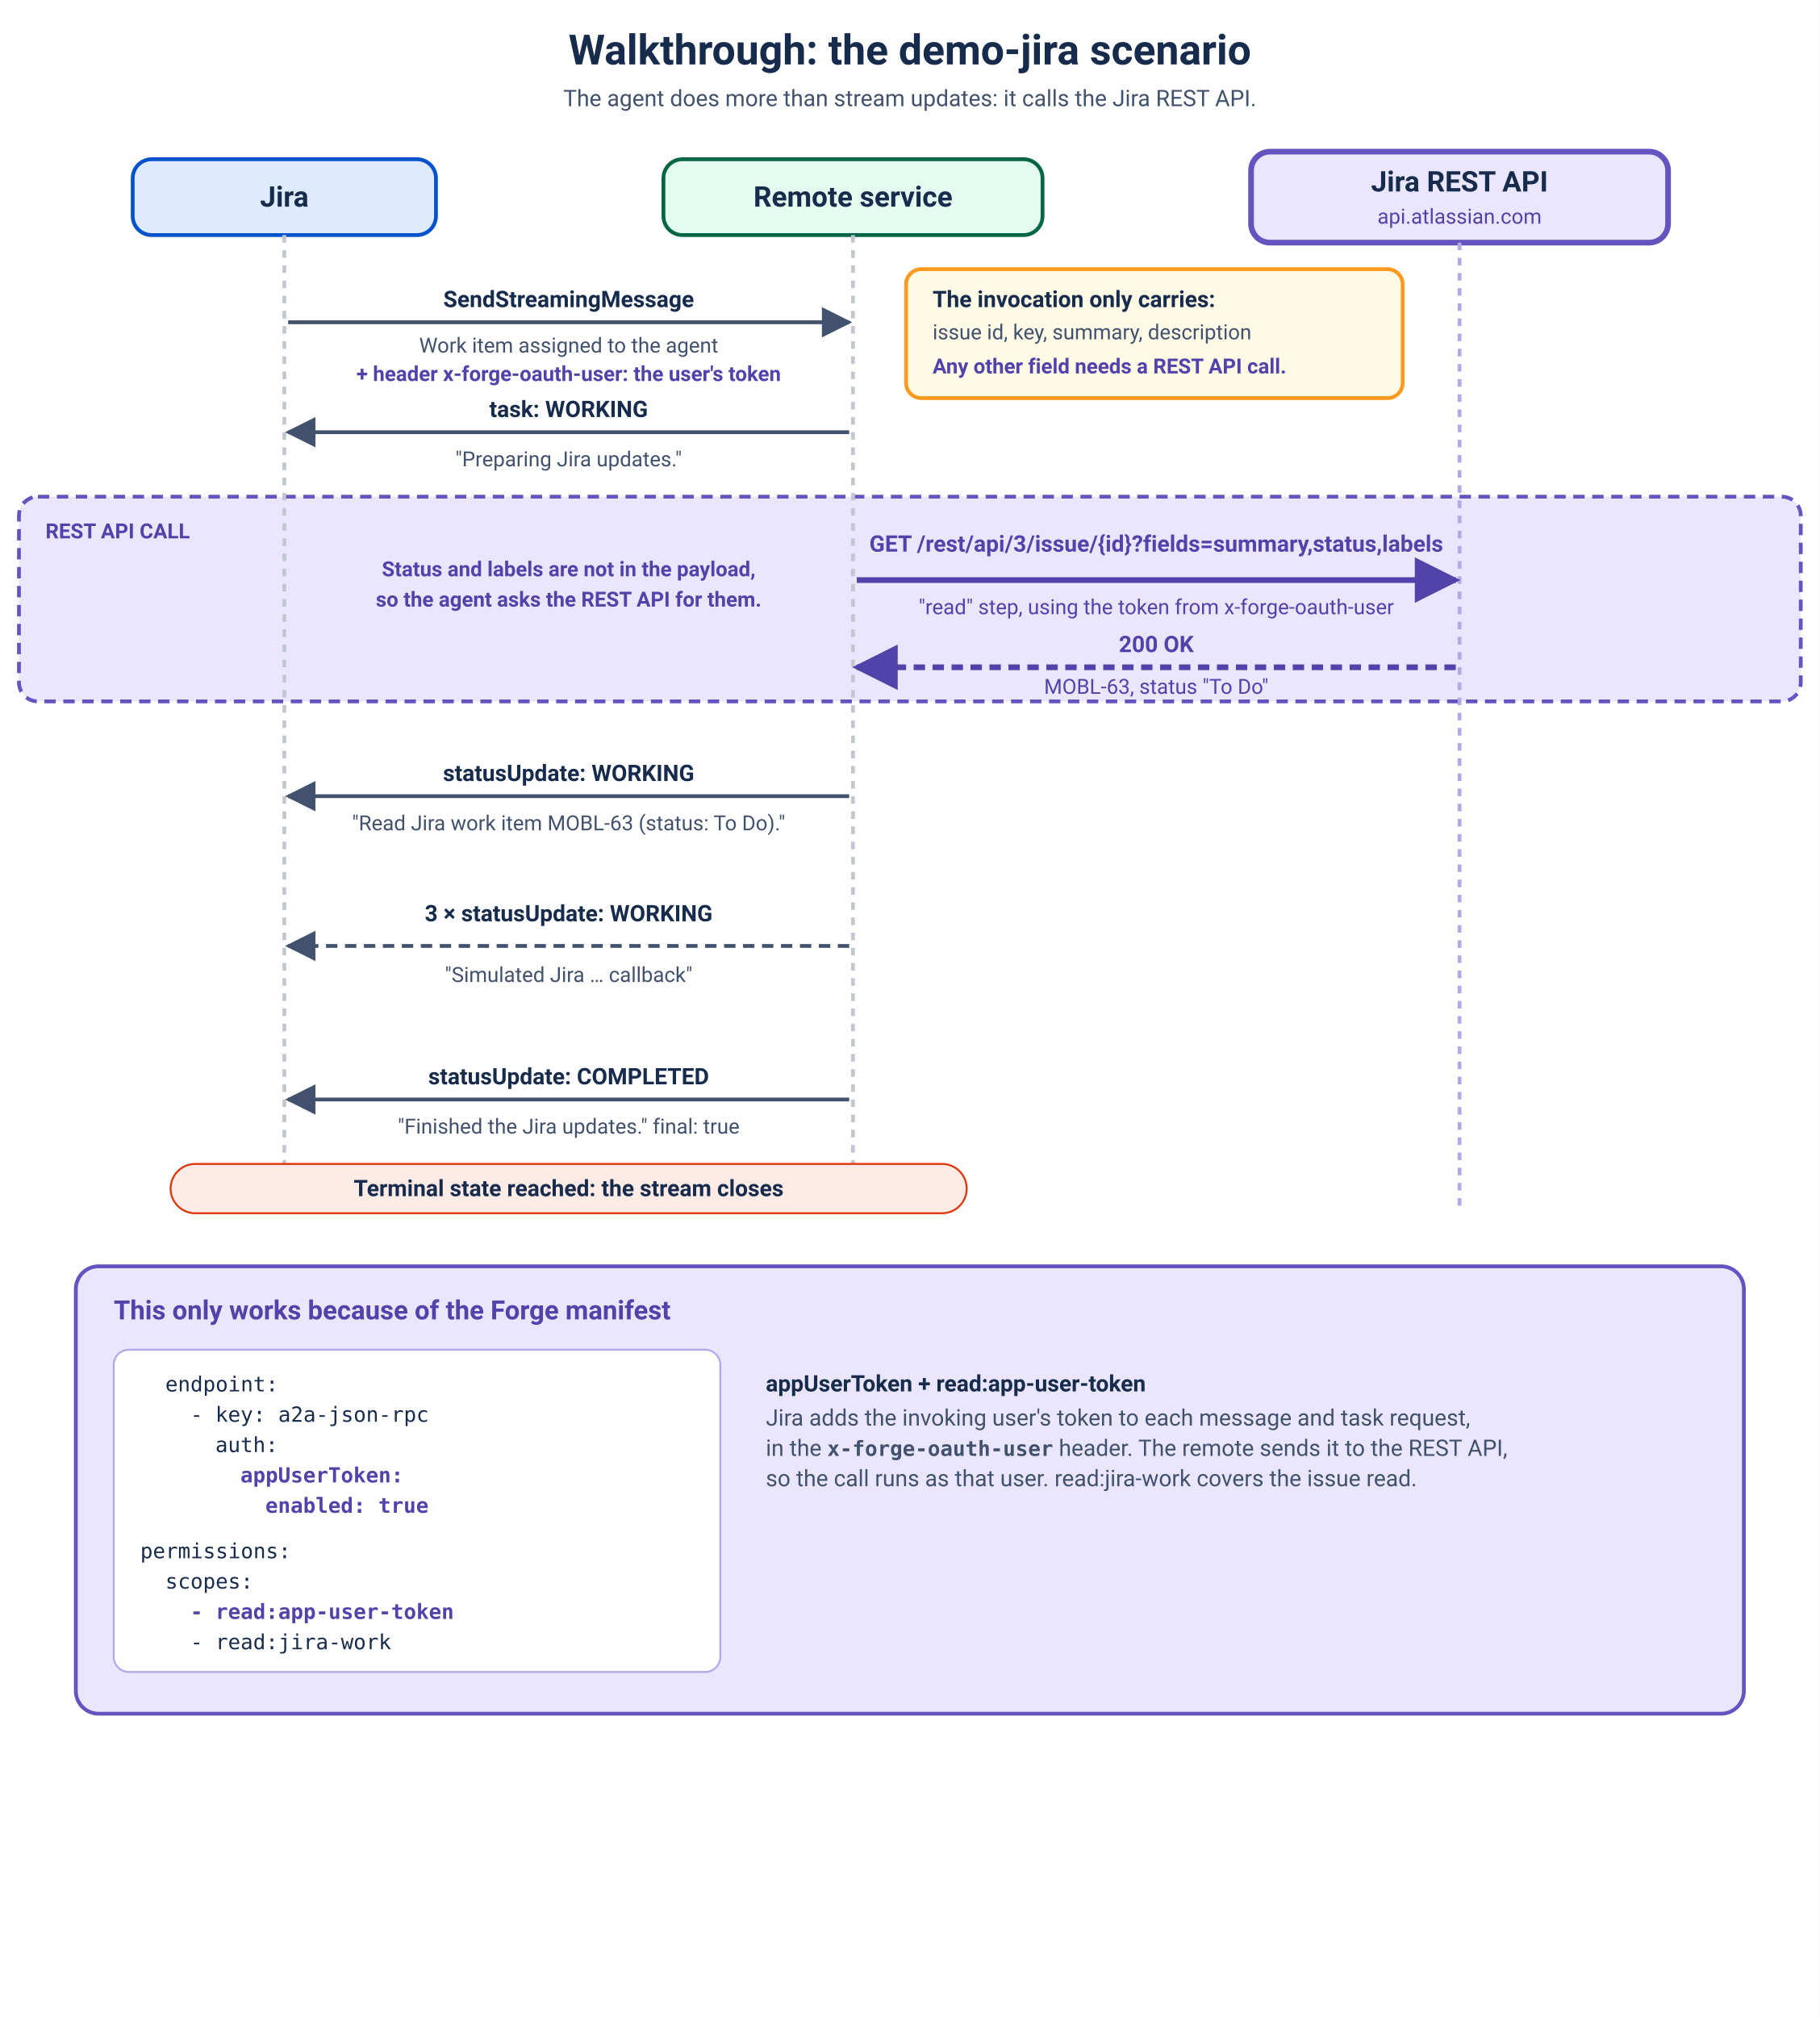
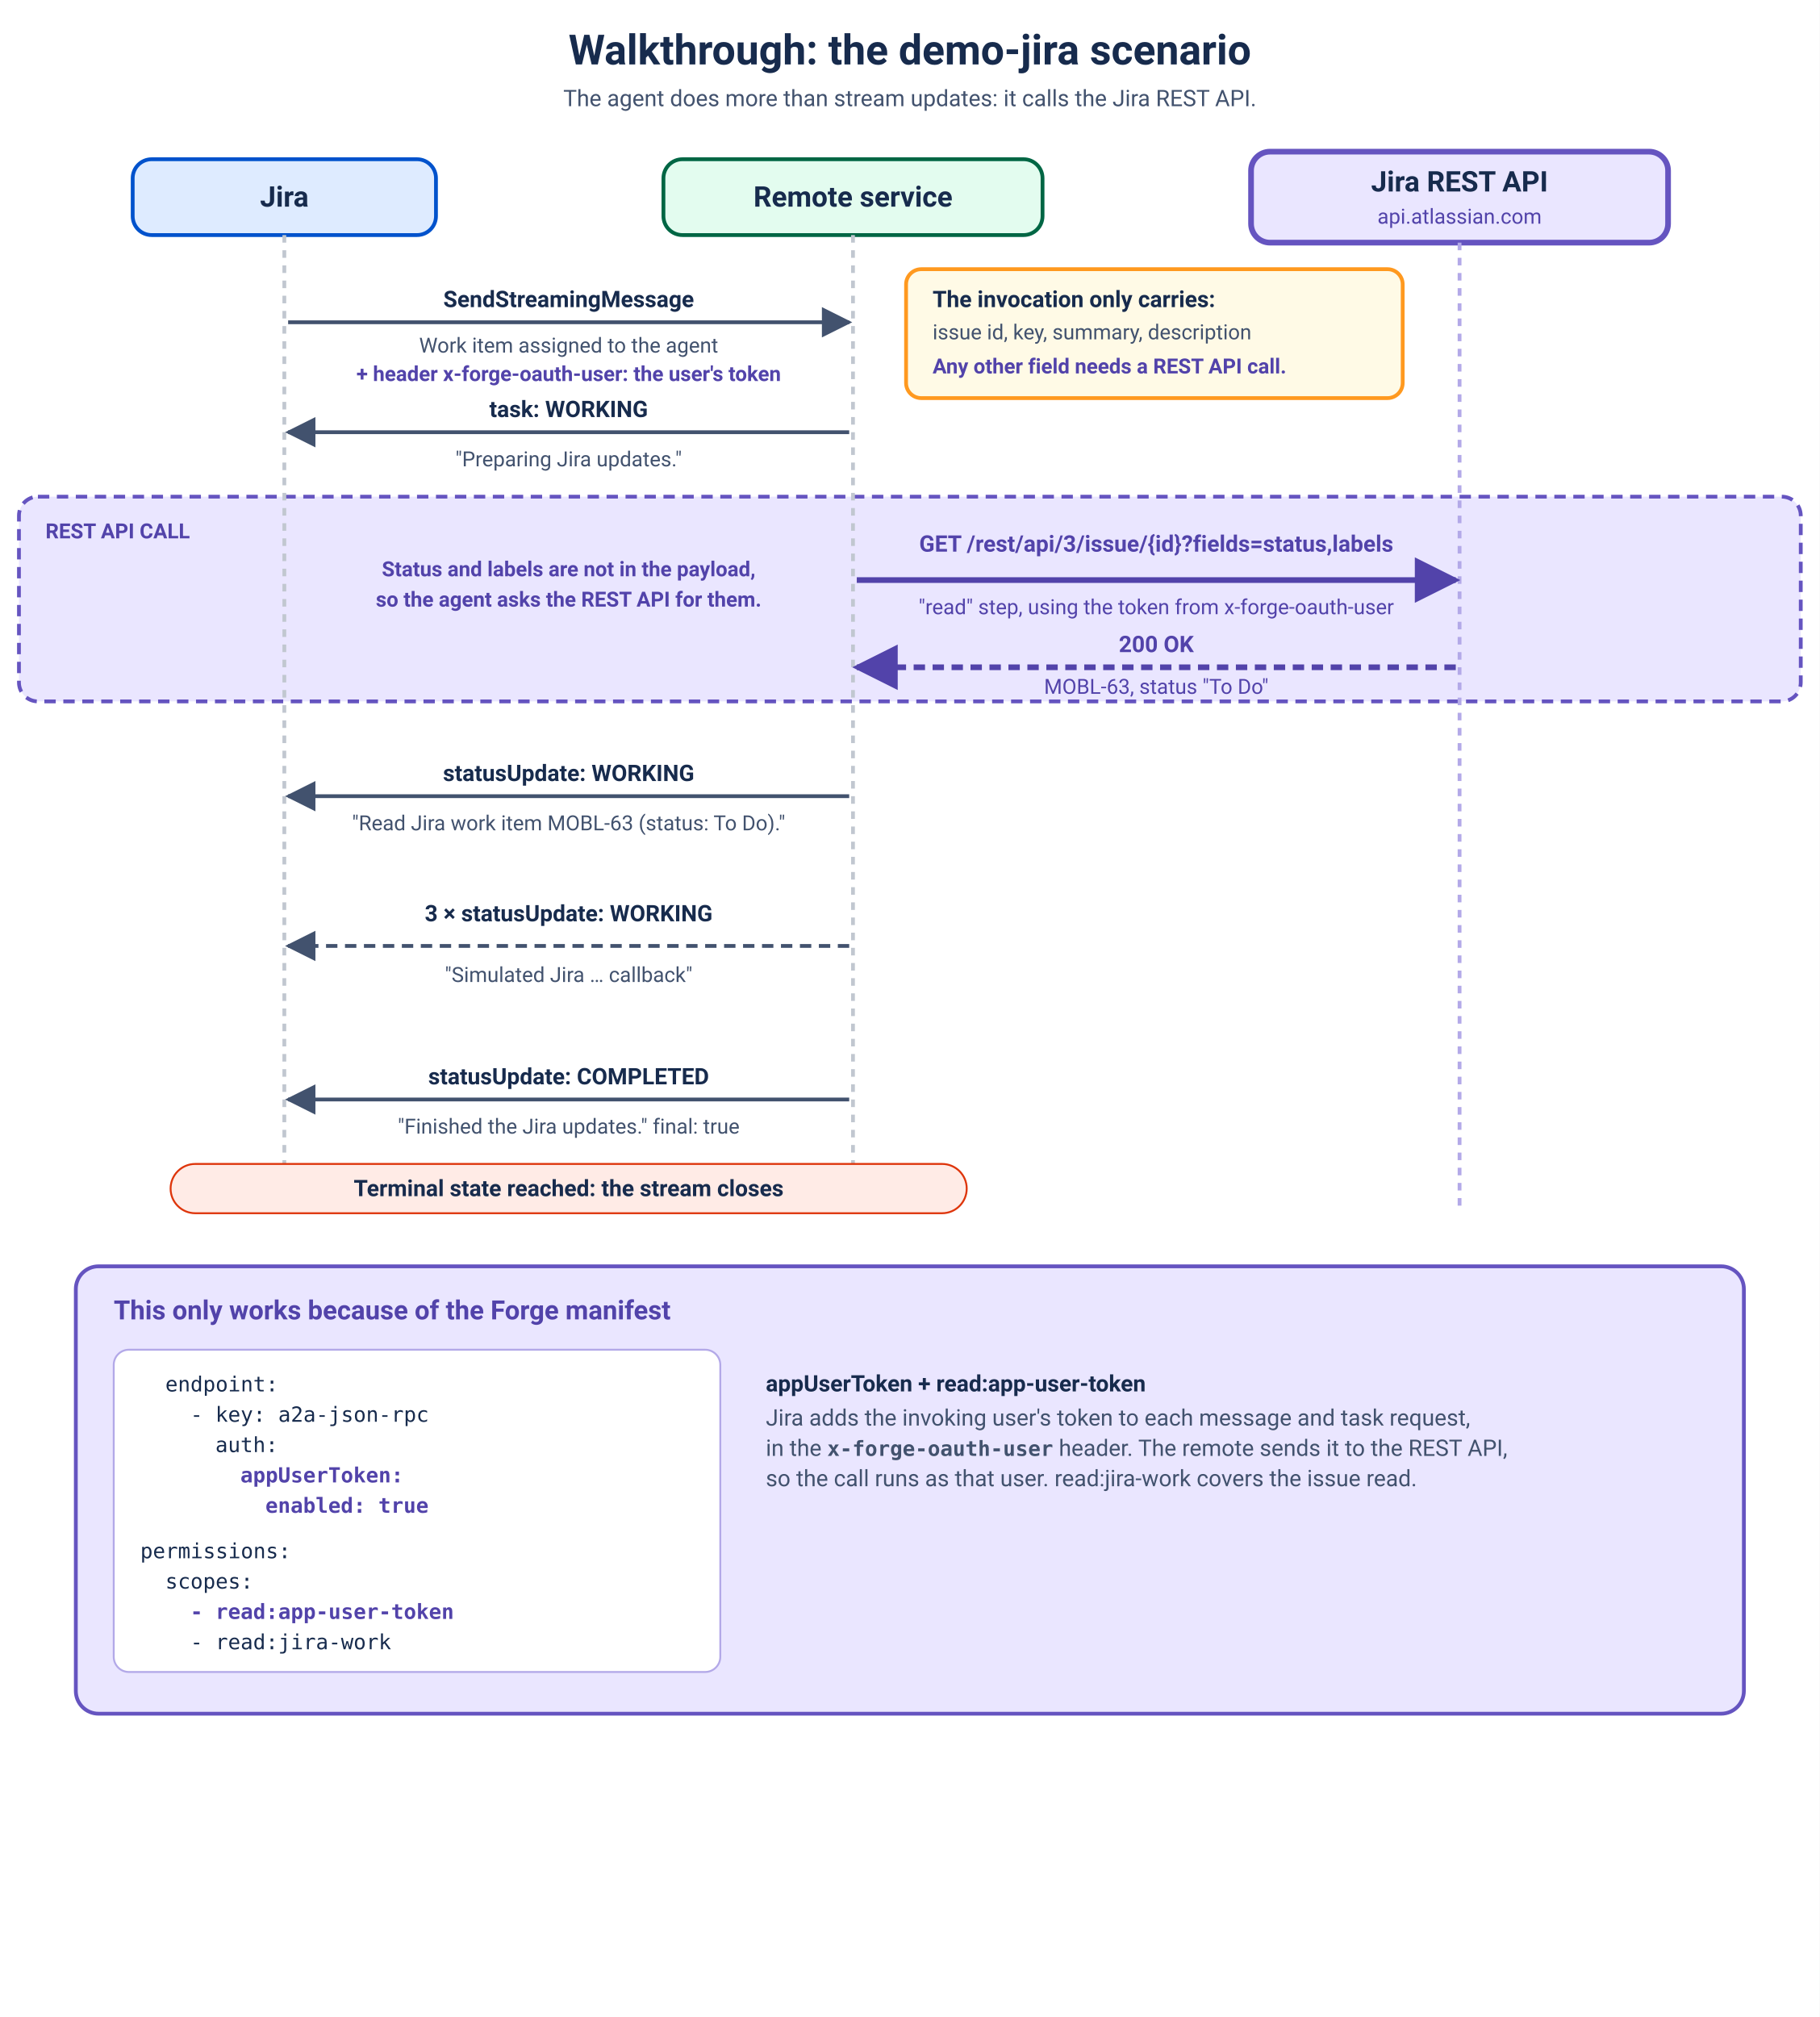
<svg xmlns="http://www.w3.org/2000/svg" viewBox="0 0 960 1064" role="img" aria-labelledby="title desc" font-family="-apple-system, BlinkMacSystemFont, 'Segoe UI', Roboto, Helvetica, Arial, sans-serif">
  <defs>
    <marker id="arrow" viewBox="0 0 10 10" refX="9" refY="5" markerWidth="8" markerHeight="8" orient="auto-start-reverse">
      <path d="M0 0 L10 5 L0 10 z" fill="#42526E" />
    </marker>
    <marker id="arrow-api" viewBox="0 0 10 10" refX="9" refY="5" markerWidth="8" markerHeight="8" orient="auto-start-reverse">
      <path d="M0 0 L10 5 L0 10 z" fill="#5243AA" />
    </marker>
  </defs>
  <rect width="960" height="1064" fill="#FFFFFF" />
  <text x="480" y="34" text-anchor="middle" font-size="22" font-weight="700" fill="#172B4D">Walkthrough: the demo-jira scenario</text>
  <text x="480" y="56" text-anchor="middle" font-size="12" fill="#42526E">The agent does more than stream updates: it calls the Jira REST API.</text>
  <rect x="10" y="262" width="940" height="108" rx="10" fill="#EAE6FF" stroke="#6554C0" stroke-width="2" stroke-dasharray="6 4" />
  <text x="24" y="284" font-size="11" font-weight="700" fill="#5243AA">REST API CALL</text>
  <rect x="70" y="84" width="160" height="40" rx="10" fill="#DEEBFF" stroke="#0052CC" stroke-width="2" />
  <text x="150" y="109" text-anchor="middle" font-size="15" font-weight="700" fill="#172B4D">Jira</text>
  <rect x="350" y="84" width="200" height="40" rx="10" fill="#E3FCEF" stroke="#006644" stroke-width="2" />
  <text x="450" y="109" text-anchor="middle" font-size="15" font-weight="700" fill="#172B4D">Remote service</text>
  <rect x="660" y="80" width="220" height="48" rx="10" fill="#EAE6FF" stroke="#6554C0" stroke-width="3" />
  <text x="770" y="101" text-anchor="middle" font-size="15" font-weight="700" fill="#172B4D">Jira REST API</text>
  <text x="770" y="118" text-anchor="middle" font-size="11" fill="#5243AA">api.atlassian.com</text>
  <line x1="150" y1="124" x2="150" y2="640" stroke="#C1C7D0" stroke-width="2" stroke-dasharray="4 4" />
  <line x1="450" y1="124" x2="450" y2="640" stroke="#C1C7D0" stroke-width="2" stroke-dasharray="4 4" />
  <line x1="770" y1="128" x2="770" y2="640" stroke="#B3A9E8" stroke-width="2" stroke-dasharray="4 4" />
  <line x1="152" y1="170" x2="448" y2="170" stroke="#42526E" stroke-width="2" marker-end="url(#arrow)" />
  <text x="300" y="162" text-anchor="middle" font-size="12" font-weight="700" fill="#172B4D">SendStreamingMessage</text>
  <text x="300" y="186" text-anchor="middle" font-size="11" fill="#42526E">Work item assigned to the agent</text>
  <text x="300" y="201" text-anchor="middle" font-size="11" font-weight="700" fill="#5243AA">+ header x-forge-oauth-user: the user's token</text>
  <rect x="478" y="142" width="262" height="68" rx="8" fill="#FFFAE6" stroke="#FF991F" stroke-width="2" />
  <text x="492" y="162" font-size="12" font-weight="700" fill="#172B4D">The invocation only carries:</text>
  <text x="492" y="179" font-size="11" fill="#42526E">issue id, key, summary, description</text>
  <text x="492" y="197" font-size="11" font-weight="700" fill="#5243AA">Any other field needs a REST API call.</text>
  <line x1="448" y1="228" x2="152" y2="228" stroke="#42526E" stroke-width="2" marker-end="url(#arrow)" />
  <text x="300" y="220" text-anchor="middle" font-size="12" font-weight="700" fill="#172B4D">task: WORKING</text>
  <text x="300" y="246" text-anchor="middle" font-size="11" fill="#42526E">"Preparing Jira updates."</text>
  <text x="300" y="304" text-anchor="middle" font-size="11" font-weight="700" fill="#5243AA">Status and labels are not in the payload,</text>
  <text x="300" y="320" text-anchor="middle" font-size="11" font-weight="700" fill="#5243AA">so the agent asks the REST API for them.</text>
  <line x1="452" y1="306" x2="768" y2="306" stroke="#5243AA" stroke-width="3" marker-end="url(#arrow-api)" />
-   <text x="610" y="291" text-anchor="middle" font-size="12" font-weight="700" fill="#5243AA">GET /rest/api/3/issue/{id}?fields=summary,status,labels</text>
+   <text x="610" y="291" text-anchor="middle" font-size="12" font-weight="700" fill="#5243AA">GET /rest/api/3/issue/{id}?fields=status,labels</text>
  <text x="610" y="324" text-anchor="middle" font-size="11" fill="#5243AA">"read" step, using the token from x-forge-oauth-user</text>
  <line x1="768" y1="352" x2="452" y2="352" stroke="#5243AA" stroke-width="3" stroke-dasharray="6 4" marker-end="url(#arrow-api)" />
  <text x="610" y="344" text-anchor="middle" font-size="12" font-weight="700" fill="#5243AA">200 OK</text>
  <text x="610" y="366" text-anchor="middle" font-size="11" fill="#5243AA">MOBL-63, status "To Do"</text>
  <line x1="448" y1="420" x2="152" y2="420" stroke="#42526E" stroke-width="2" marker-end="url(#arrow)" />
  <text x="300" y="412" text-anchor="middle" font-size="12" font-weight="700" fill="#172B4D">statusUpdate: WORKING</text>
  <text x="300" y="438" text-anchor="middle" font-size="11" fill="#42526E">"Read Jira work item MOBL-63 (status: To Do)."</text>
  <line x1="448" y1="499" x2="152" y2="499" stroke="#42526E" stroke-width="2" stroke-dasharray="6 4" marker-end="url(#arrow)" />
  <text x="300" y="486" text-anchor="middle" font-size="12" font-weight="700" fill="#172B4D">3 × statusUpdate: WORKING</text>
  <text x="300" y="518" text-anchor="middle" font-size="11" fill="#42526E">"Simulated Jira … callback"</text>
  <line x1="448" y1="580" x2="152" y2="580" stroke="#42526E" stroke-width="2" marker-end="url(#arrow)" />
  <text x="300" y="572" text-anchor="middle" font-size="12" font-weight="700" fill="#172B4D">statusUpdate: COMPLETED</text>
  <text x="300" y="598" text-anchor="middle" font-size="11" fill="#42526E">"Finished the Jira updates."  final: true</text>
  <rect x="90" y="614" width="420" height="26" rx="13" fill="#FFEBE6" stroke="#DE350B" />
  <text x="300" y="631" text-anchor="middle" font-size="12" font-weight="700" fill="#172B4D">Terminal state reached: the stream closes</text>
  <rect x="40" y="668" width="880" height="236" rx="12" fill="#EAE6FF" stroke="#6554C0" stroke-width="2" />
  <text x="60" y="696" font-size="14" font-weight="700" fill="#5243AA">This only works because of the Forge manifest</text>
  <rect x="60" y="712" width="320" height="170" rx="8" fill="#FFFFFF" stroke="#B3A9E8" />
  <g font-family="Menlo, Consolas, monospace" font-size="11" fill="#172B4D">
    <text x="87.2" y="734">endpoint:</text>
    <text x="100.4" y="750">- key: a2a-json-rpc</text>
    <text x="113.6" y="766">auth:</text>
    <text x="126.8" y="782" font-weight="700" fill="#5243AA">appUserToken:</text>
    <text x="140.0" y="798" font-weight="700" fill="#5243AA">enabled: true</text>
    <text x="74.0" y="822">permissions:</text>
    <text x="87.2" y="838">scopes:</text>
    <text x="100.4" y="854" font-weight="700" fill="#5243AA">- read:app-user-token</text>
    <text x="100.4" y="870">- read:jira-work</text>
  </g>
  <text x="404" y="734" font-size="12" font-weight="700" fill="#172B4D">appUserToken + read:app-user-token</text>
  <text x="404" y="752" font-size="12" fill="#42526E">Jira adds the invoking user's token to each message and task request,</text>
  <text x="404" y="768" font-size="12" fill="#42526E">in the <tspan font-family="Menlo, Consolas, monospace" font-size="11" font-weight="700">x-forge-oauth-user</tspan> header. The remote sends it to the REST API,</text>
  <text x="404" y="784" font-size="12" fill="#42526E">so the call runs as that user. read:jira-work covers the issue read.</text>
</svg>
